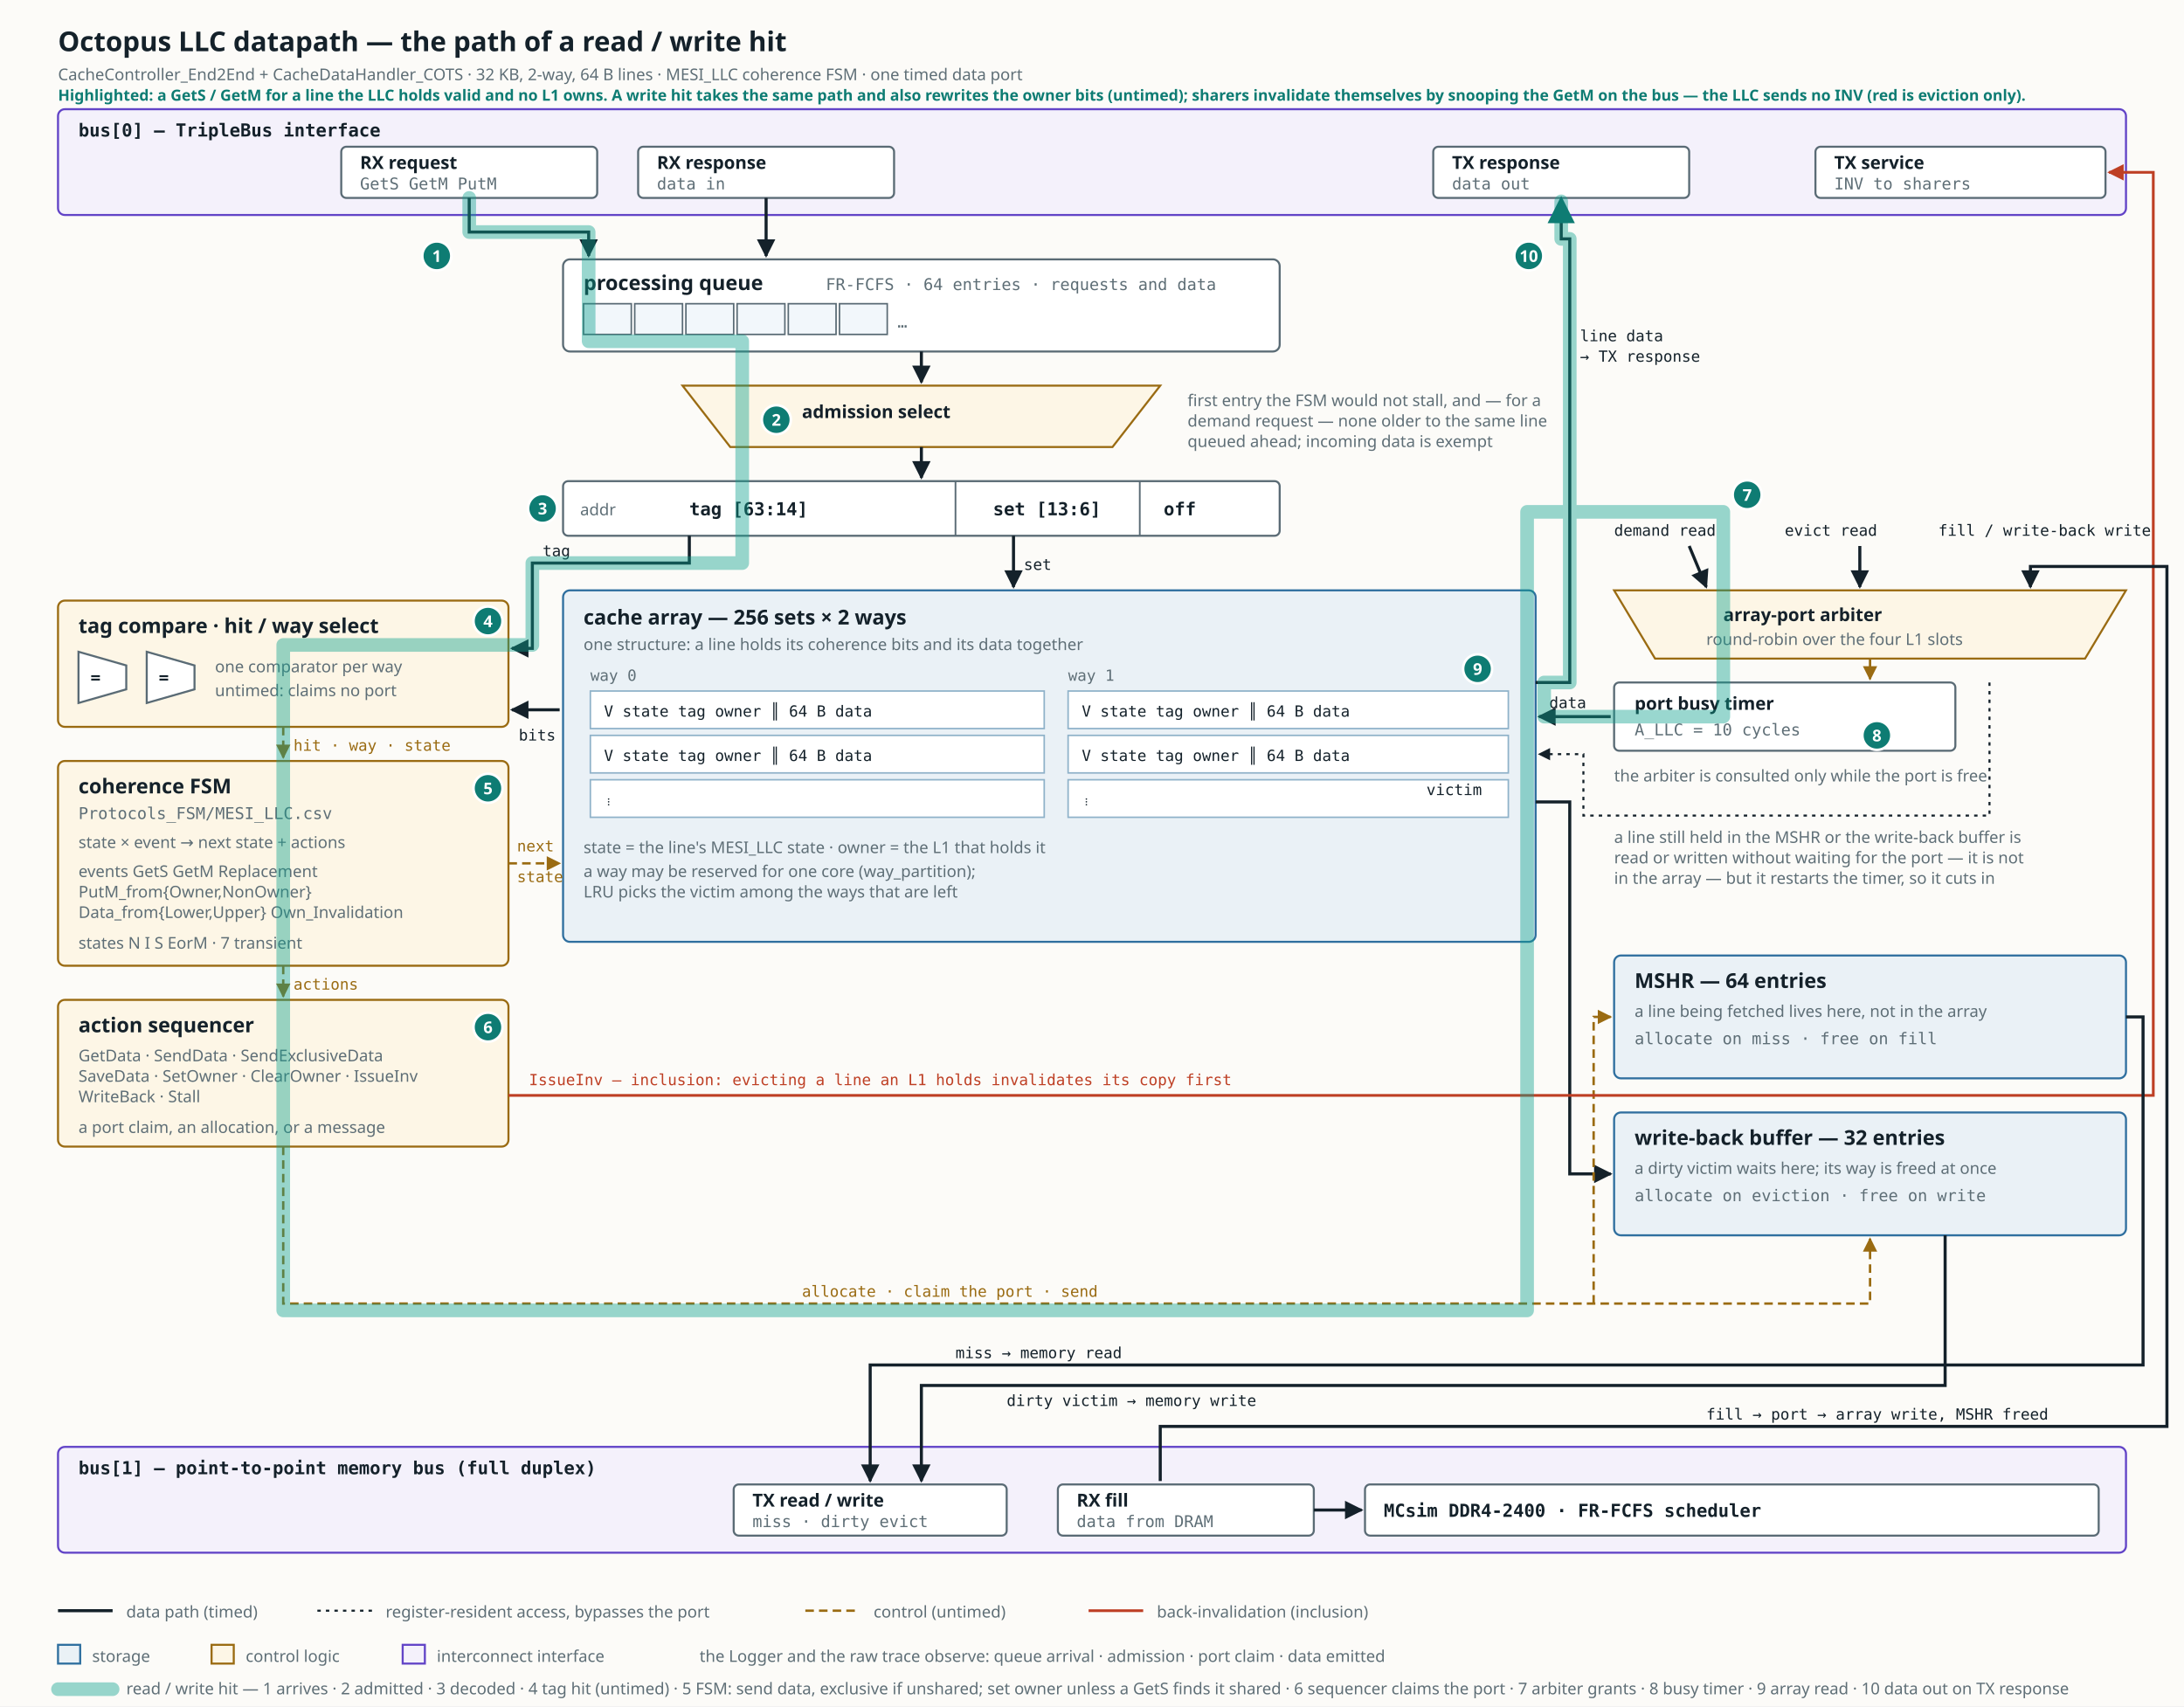
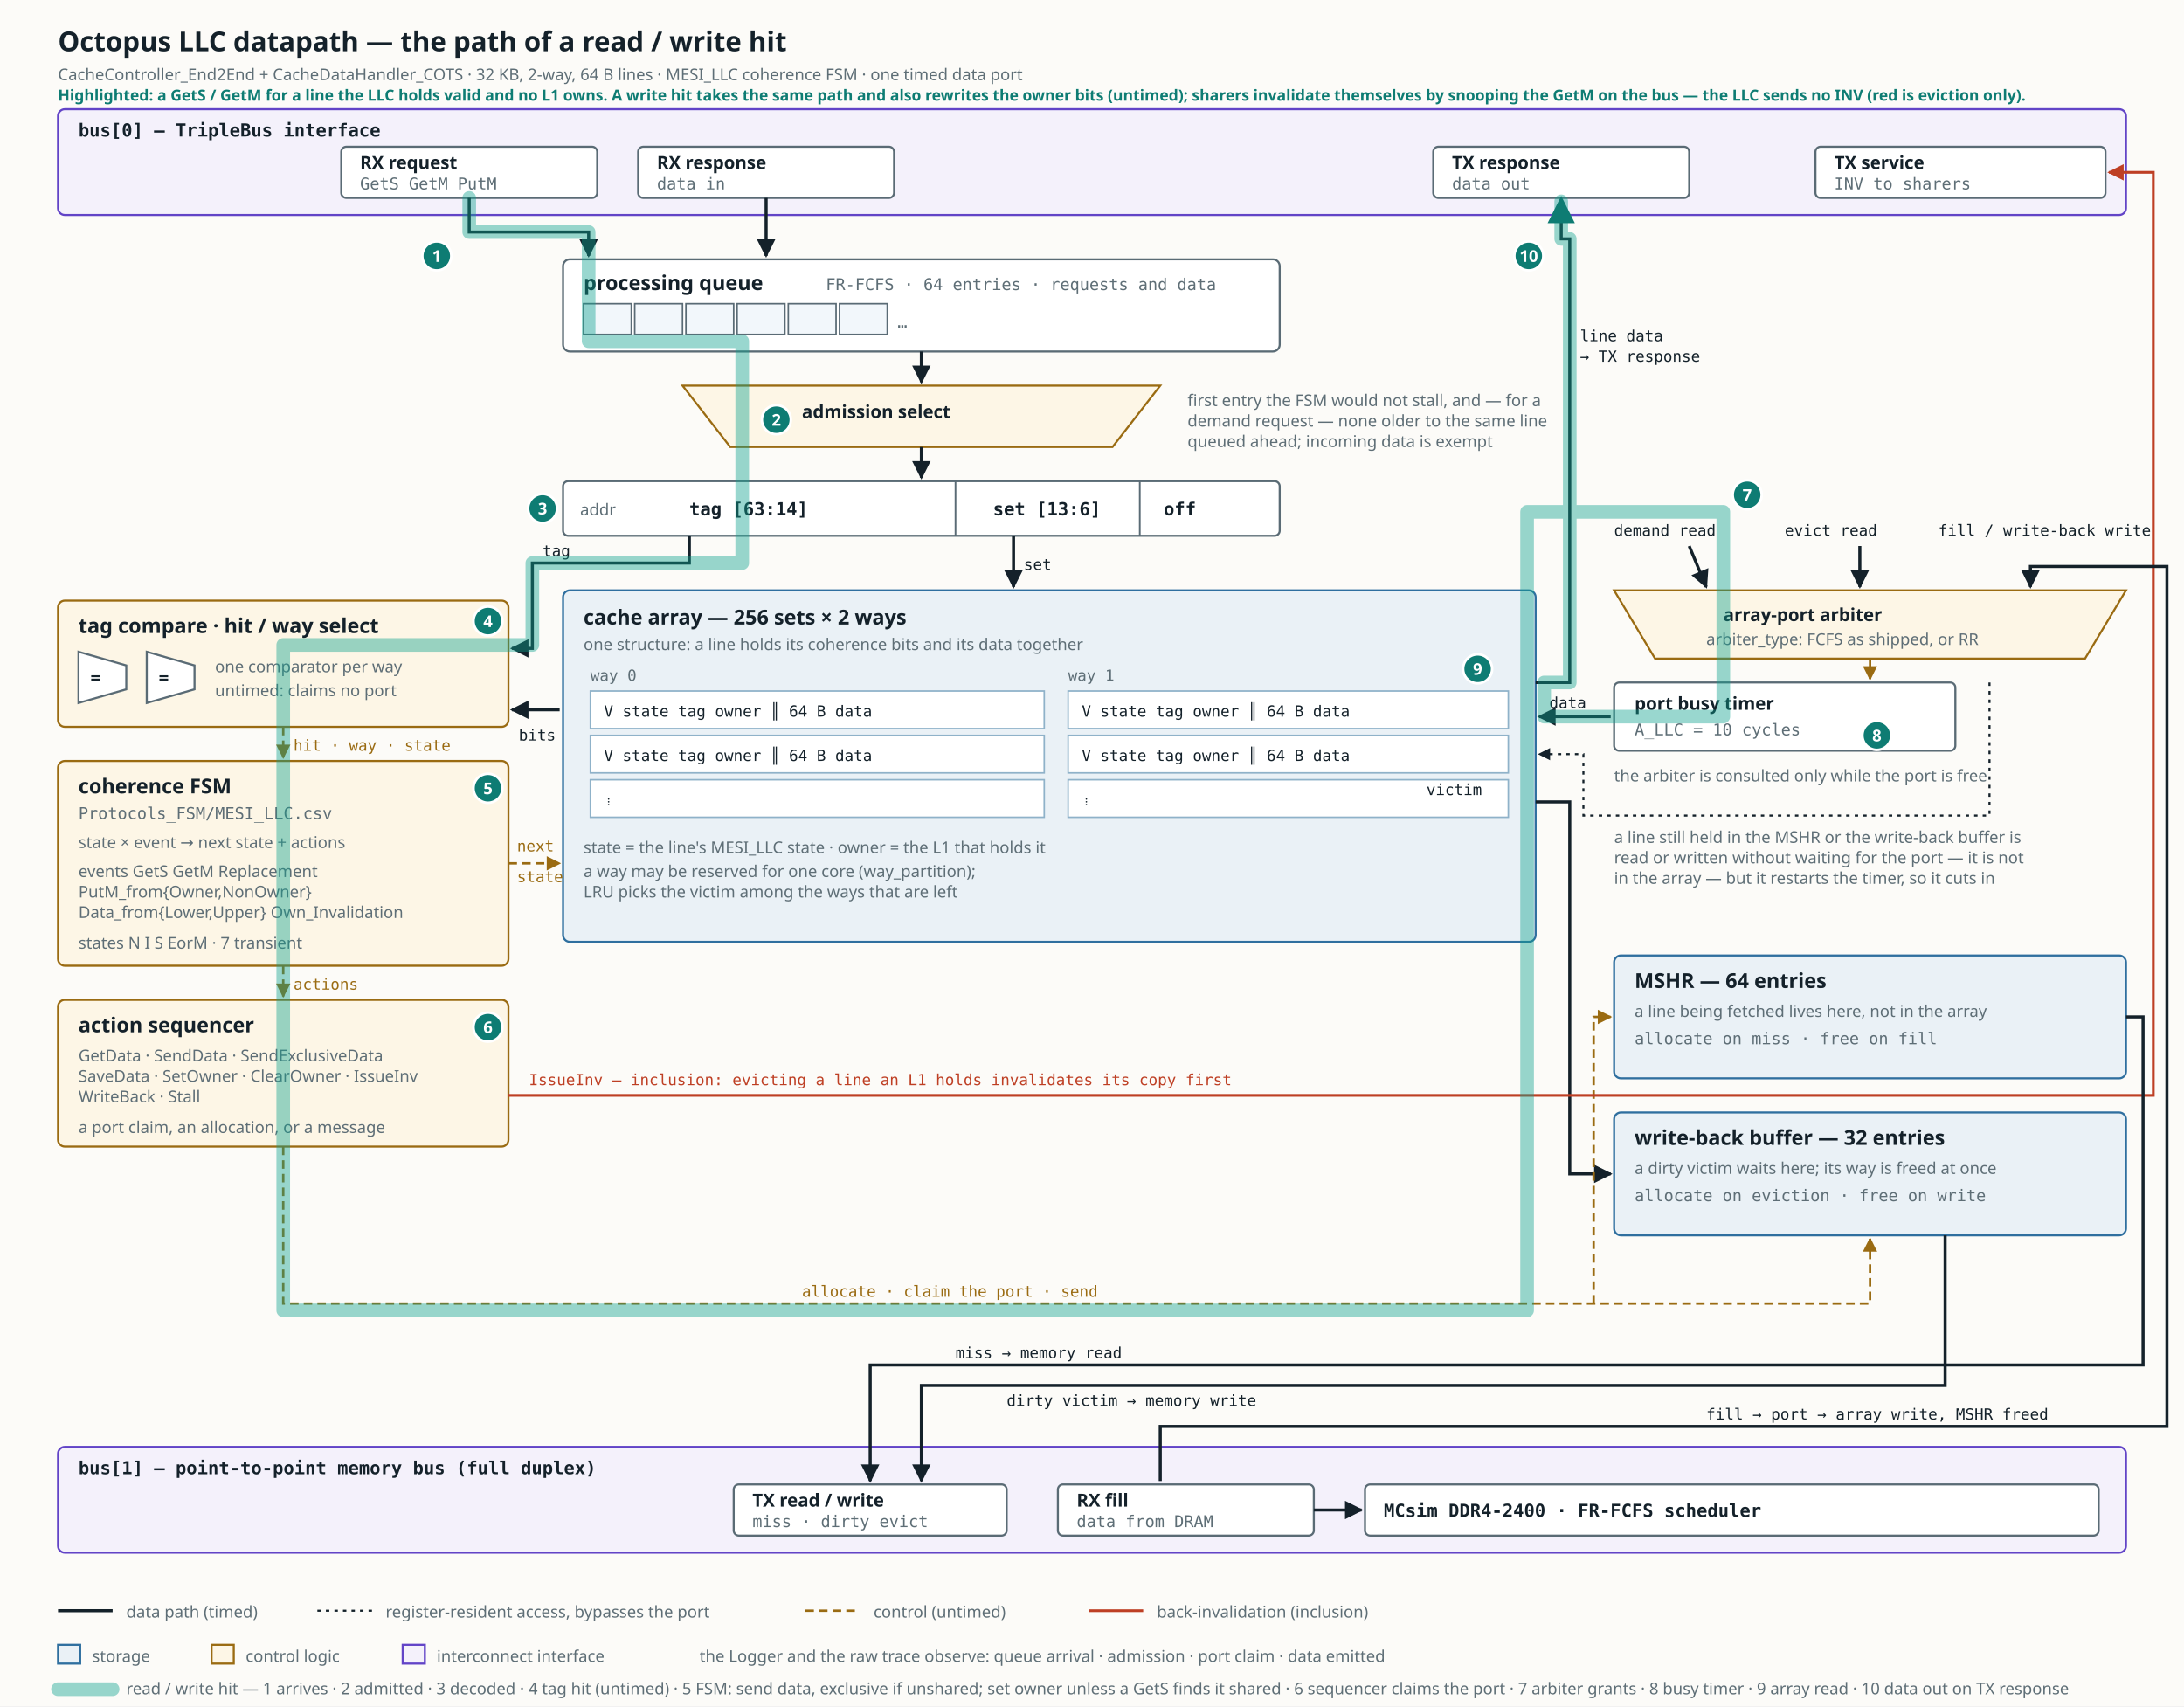
<svg xmlns="http://www.w3.org/2000/svg" viewBox="0 0 1280 1000" width="1280" height="1000" font-family="'IBM Plex Sans','Segoe UI',system-ui,sans-serif" role="img" aria-label="The path of a read or write hit through the Octopus last-level cache, highlighted over the datapath: bus interfaces on top, control on the left, one cache array in the middle read by an untimed bits path and a timed data port on the right, MSHR and write-back buffer, and the memory bus below">
  <defs>
    <marker id="d" viewBox="0 0 10 10" refX="9" refY="5" markerWidth="6" markerHeight="6" orient="auto-start-reverse">
      <path d="M0 0 L10 5 L0 10 z" fill="#14212A" />
    </marker>
    <marker id="c" viewBox="0 0 10 10" refX="9" refY="5" markerWidth="6" markerHeight="6" orient="auto-start-reverse">
      <path d="M0 0 L10 5 L0 10 z" fill="#9A6B12" />
    </marker>
    <marker id="r" viewBox="0 0 10 10" refX="9" refY="5" markerWidth="6" markerHeight="6" orient="auto-start-reverse">
      <path d="M0 0 L10 5 L0 10 z" fill="#BE3F24" />
    </marker>
    <marker id="h" viewBox="0 0 10 10" refX="8" refY="5" markerWidth="16" markerHeight="16" markerUnits="userSpaceOnUse" orient="auto-start-reverse">
      <path d="M0 0 L10 5 L0 10 z" fill="#0E7C73" />
    </marker>
  </defs>
  <style>
    .blk  { fill:#FFFFFF; stroke:#5A6B75; stroke-width:1.2 }
    .mem  { fill:#EAF1F6; stroke:#2F6F9F; stroke-width:1.2 }
    .ctl  { fill:#FDF6E6; stroke:#9A6B12; stroke-width:1.2 }
    .io   { fill:#F4F1FB; stroke:#6244C7; stroke-width:1.2 }
    .ttl  { font-size:12px;   fill:#14212A; font-weight:600 }
    .lbl  { font-size:10.5px; fill:#14212A; font-weight:600 }
    .sub  { font-size:9.5px;  fill:#5E6E76 }
    .mono { font-family:'IBM Plex Mono',monospace }
    .wire { stroke:#14212A; stroke-width:1.8; fill:none }
    .cwire{ stroke:#9A6B12; stroke-width:1.4; fill:none; stroke-dasharray:5 3 }
    .iwire{ stroke:#BE3F24; stroke-width:1.6; fill:none }
    .byp  { stroke:#14212A; stroke-width:1.2; fill:none; stroke-dasharray:2 3 }
    .wl   { font-size:9px; fill:#14212A; font-family:'IBM Plex Mono',monospace }
    .cl   { font-size:9px; fill:#9A6B12; font-family:'IBM Plex Mono',monospace }
    .rl   { font-size:9px; fill:#BE3F24; font-family:'IBM Plex Mono',monospace }
    .hit  { stroke:#0E9F8E; stroke-width:8; fill:none; stroke-opacity:.42; stroke-linejoin:round; stroke-linecap:round }
    .badge{ fill:#0E7C73; stroke:#FFFFFF; stroke-width:1.5 }
    .bdig { font-size:9.5px; font-weight:700; fill:#FFFFFF; text-anchor:middle }
  </style>
  <rect width="1280" height="1000" fill="#FCFBF8" />
  <text x="34" y="30" font-size="16" font-weight="700" fill="#14212A">Octopus LLC datapath — the path of a read / write hit</text>
  <text x="34" y="47" class="sub">CacheController_End2End + CacheDataHandler_COTS · 32 KB, 2-way, 64 B lines · MESI_LLC coherence FSM · one timed data port</text>
  <text x="34" y="59" font-size="9" fill="#0E7C73" font-weight="600">Highlighted: a GetS / GetM for a line the LLC holds valid and no L1 owns. A write hit takes the same path and also rewrites the owner bits (untimed); sharers invalidate themselves by snooping the GetM on the bus — the LLC sends no INV (red is eviction only).</text>
  <rect x="34" y="64" width="1212" height="62" rx="4" class="io" />
  <text x="46" y="80" class="lbl mono" fill="#4B32A8">bus[0] — TripleBus interface</text>
  <rect x="200" y="86" width="150" height="30" rx="3" class="blk" />
  <text x="211" y="99" class="lbl">RX request</text>
  <text x="211" y="111" class="sub mono">GetS GetM PutM</text>
  <rect x="374" y="86" width="150" height="30" rx="3" class="blk" />
  <text x="385" y="99" class="lbl">RX response</text>
  <text x="385" y="111" class="sub mono">data in</text>
  <rect x="840" y="86" width="150" height="30" rx="3" class="blk" />
  <text x="851" y="99" class="lbl">TX response</text>
  <text x="851" y="111" class="sub mono">data out</text>
  <rect x="1064" y="86" width="170" height="30" rx="3" class="blk" stroke="#BE3F24" />
  <text x="1075" y="99" class="lbl" fill="#BE3F24">TX service</text>
  <text x="1075" y="111" class="sub mono">INV to sharers</text>
  <rect x="330" y="152" width="420" height="54" rx="4" class="blk" />
  <text x="342" y="170" class="ttl">processing queue</text>
  <text x="484" y="170" class="sub mono">FR-FCFS · 64 entries · requests and data</text>
  <g fill="#F2F7FB" stroke="#5A6B75" stroke-width=".9">
    <rect x="342" y="178" width="28" height="18" />
    <rect x="372" y="178" width="28" height="18" />
    <rect x="402" y="178" width="28" height="18" />
    <rect x="432" y="178" width="28" height="18" />
    <rect x="462" y="178" width="28" height="18" />
    <rect x="492" y="178" width="28" height="18" />
  </g>
  <text x="526" y="192" class="sub mono">…</text>
  <path d="M275 116 L275 136 L345 136 L345 150" class="wire" marker-end="url(#d)" />
  <line x1="449" y1="116" x2="449" y2="150" class="wire" marker-end="url(#d)" />
  <path d="M400 226 L680 226 L652 262 L428 262 Z" class="ctl" />
  <text x="470" y="245" class="lbl" fill="#9A6B12">admission select</text>
  <text x="696" y="238" class="sub">first entry the FSM would not stall, and — for a</text>
  <text x="696" y="250" class="sub">demand request — none older to the same line</text>
  <text x="696" y="262" class="sub">queued ahead; incoming data is exempt</text>
  <line x1="540" y1="206" x2="540" y2="224" class="wire" marker-end="url(#d)" />
  <line x1="540" y1="262" x2="540" y2="280" class="wire" marker-end="url(#d)" />
  <rect x="330" y="282" width="420" height="32" rx="3" class="blk" />
  <line x1="560" y1="282" x2="560" y2="314" stroke="#5A6B75" />
  <line x1="668" y1="282" x2="668" y2="314" stroke="#5A6B75" />
  <text x="404" y="302" class="lbl mono">tag [63:14]</text>
  <text x="582" y="302" class="lbl mono">set [13:6]</text>
  <text x="682" y="302" class="lbl mono">off</text>
  <text x="340" y="302" class="sub">addr</text>
  <rect x="330" y="346" width="570" height="206" rx="4" class="mem" />
  <text x="342" y="366" class="ttl">cache array — 256 sets × 2 ways</text>
  <text x="342" y="381" class="sub">one structure: a line holds its coherence bits and its data together</text>
  <g font-size="9" class="mono" fill="#5E6E76">
    <text x="346" y="399">way 0</text>
    <text x="626" y="399">way 1</text>
  </g>
  <g fill="#FFFFFF" stroke="#8FB2C9" stroke-width=".9">
    <rect x="346" y="405" width="266" height="22" />
    <rect x="626" y="405" width="258" height="22" />
    <rect x="346" y="431" width="266" height="22" />
    <rect x="626" y="431" width="258" height="22" />
    <rect x="346" y="457" width="266" height="22" />
    <rect x="626" y="457" width="258" height="22" />
  </g>
  <g font-size="9" class="mono" fill="#14212A">
    <text x="354" y="420">V state tag owner ║ 64 B data</text>
    <text x="634" y="420">V state tag owner ║ 64 B data</text>
    <text x="354" y="446">V state tag owner ║ 64 B data</text>
    <text x="634" y="446">V state tag owner ║ 64 B data</text>
    <text x="354" y="472">⋮</text>
    <text x="634" y="472">⋮</text>
  </g>
  <text x="342" y="500" class="sub">state = the line's MESI_LLC state · owner = the L1 that holds it</text>
  <text x="342" y="514" class="sub">a way may be reserved for one core (way_partition);</text>
  <text x="342" y="526" class="sub">LRU picks the victim among the ways that are left</text>
  <line x1="594" y1="314" x2="594" y2="344" class="wire" marker-end="url(#d)" />
  <text x="600" y="334" class="wl">set</text>
  <rect x="34" y="352" width="264" height="74" rx="4" class="ctl" />
  <text x="46" y="371" class="ttl" fill="#9A6B12">tag compare · hit / way select</text>
  <g>
    <path d="M46 382 L74 390 L74 404 L46 412 Z" class="blk" />
    <text x="53" y="401" class="lbl">=</text>
    <path d="M86 382 L114 390 L114 404 L86 412 Z" class="blk" />
    <text x="93" y="401" class="lbl">=</text>
  </g>
  <text x="126" y="394" class="sub">one comparator per way</text>
  <text x="126" y="408" class="sub">untimed: claims no port</text>
  <rect x="34" y="446" width="264" height="120" rx="4" class="ctl" />
  <text x="46" y="465" class="ttl" fill="#9A6B12">coherence FSM</text>
  <text x="46" y="480" class="sub mono">Protocols_FSM/MESI_LLC.csv</text>
  <text x="46" y="497" class="sub">state × event → next state + actions</text>
  <text x="46" y="514" class="sub">events GetS GetM Replacement</text>
  <text x="46" y="526" class="sub">PutM_from{Owner,NonOwner}</text>
  <text x="46" y="538" class="sub">Data_from{Lower,Upper} Own_Invalidation</text>
  <text x="46" y="556" class="sub">states N I S EorM · 7 transient</text>
  <rect x="34" y="586" width="264" height="86" rx="4" class="ctl" />
  <text x="46" y="605" class="ttl" fill="#9A6B12">action sequencer</text>
  <text x="46" y="622" class="sub">GetData · SendData · SendExclusiveData</text>
  <text x="46" y="634" class="sub">SaveData · SetOwner · ClearOwner · IssueInv</text>
  <text x="46" y="646" class="sub">WriteBack · Stall</text>
  <text x="46" y="664" class="sub">a port claim, an allocation, or a message</text>
  <path d="M404 314 L404 330 L312 330 L312 380 L300 380" class="wire" marker-end="url(#d)" />
  <text x="318" y="326" class="wl">tag</text>
  <path d="M328 416 L300 416" class="wire" marker-end="url(#d)" />
  <text x="304" y="434" class="wl">bits</text>
  <path d="M166 426 L166 444" class="cwire" marker-end="url(#c)" />
  <text x="172" y="440" class="cl">hit · way · state</text>
  <path d="M298 506 L328 506" class="cwire" marker-end="url(#c)" />
  <text x="303" y="499" class="cl">next</text>
  <text x="303" y="517" class="cl">state</text>
  <path d="M166 566 L166 584" class="cwire" marker-end="url(#c)" />
  <text x="172" y="580" class="cl">actions</text>
  <path d="M946 346 L1246 346 L1222 386 L970 386 Z" class="ctl" />
  <text x="1010" y="364" class="lbl" fill="#9A6B12">array-port arbiter</text>
-   <text x="1000" y="378" class="sub" fill="#9A6B12">round-robin over the four L1 slots</text>
+   <text x="1000" y="378" class="sub" fill="#9A6B12">arbiter_type: FCFS as shipped, or RR</text>
  <g class="wl">
    <path d="M990 320 L1000 344" class="wire" marker-end="url(#d)" />
    <text x="946" y="314">demand read</text>
    <path d="M1090 320 L1090 344" class="wire" marker-end="url(#d)" />
    <text x="1046" y="314">evict read</text>
    <text x="1136" y="314">fill / write-back write</text>
  </g>
  <rect x="946" y="400" width="200" height="40" rx="3" class="blk" />
  <text x="958" y="416" class="lbl">port busy timer</text>
  <text x="958" y="431" class="sub mono">A_LLC = 10 cycles</text>
  <path d="M1096 386 L1096 398" class="cwire" marker-end="url(#c)" />
  <path d="M944 420 L902 420" class="wire" marker-end="url(#d)" />
  <text x="908" y="415" class="wl">data</text>
  <text x="946" y="458" class="sub">the arbiter is consulted only while the port is free</text>
  <path d="M1166 400 L1166 478 L928 478 L928 442 L902 442" class="byp" marker-end="url(#d)" />
  <text x="946" y="494" class="sub">a line still held in the MSHR or the write-back buffer is</text>
  <text x="946" y="506" class="sub">read or written without waiting for the port — it is not</text>
  <text x="946" y="518" class="sub">in the array — but it restarts the timer, so it cuts in</text>
  <rect x="946" y="560" width="300" height="72" rx="4" class="mem" />
  <text x="958" y="579" class="ttl">MSHR — 64 entries</text>
  <text x="958" y="596" class="sub">a line being fetched lives here, not in the array</text>
  <text x="958" y="612" class="sub mono">allocate on miss · free on fill</text>
  <rect x="946" y="652" width="300" height="72" rx="4" class="mem" />
  <text x="958" y="671" class="ttl">write-back buffer — 32 entries</text>
  <text x="958" y="688" class="sub">a dirty victim waits here; its way is freed at once</text>
  <text x="958" y="704" class="sub mono">allocate on eviction · free on write</text>
  <path d="M900 470 L920 470 L920 688 L944 688" class="wire" marker-end="url(#d)" />
  <text x="836" y="466" class="wl">victim</text>
  <path d="M166 672 L166 764 L1096 764 L1096 726" class="cwire" marker-end="url(#c)" />
  <path d="M934 764 L934 596 L944 596" class="cwire" marker-end="url(#c)" />
  <text x="470" y="760" class="cl">allocate · claim the port · send</text>
  <path d="M900 400 L920 400 L920 140 L915 140 L915 118" class="wire" marker-end="url(#d)" />
  <text x="926" y="200" class="wl">line data</text>
  <text x="926" y="212" class="wl">→ TX response</text>
  <path d="M298 642 L1262 642 L1262 101 L1236 101" class="iwire" marker-end="url(#r)" />
  <text x="310" y="636" class="rl">IssueInv — inclusion: evicting a line an L1 holds invalidates its copy first</text>
  <rect x="34" y="848" width="1212" height="62" rx="4" class="io" />
  <text x="46" y="864" class="lbl mono" fill="#4B32A8">bus[1] — point-to-point memory bus (full duplex)</text>
  <rect x="430" y="870" width="160" height="30" rx="3" class="blk" />
  <text x="441" y="883" class="lbl">TX read / write</text>
  <text x="441" y="895" class="sub mono">miss · dirty evict</text>
  <rect x="620" y="870" width="150" height="30" rx="3" class="blk" />
  <text x="631" y="883" class="lbl">RX fill</text>
  <text x="631" y="895" class="sub mono">data from DRAM</text>
  <rect x="800" y="870" width="430" height="30" rx="3" class="blk" />
  <text x="811" y="889" class="lbl mono">MCsim DDR4-2400 · FR-FCFS scheduler</text>
  <line x1="770" y1="885" x2="798" y2="885" class="wire" marker-end="url(#d)" />
  <path d="M1246 596 L1256 596 L1256 800 L510 800 L510 868" class="wire" marker-end="url(#d)" />
  <path d="M1140 724 L1140 812 L540 812 L540 868" class="wire" marker-end="url(#d)" />
  <text x="560" y="796" class="wl">miss → memory read</text>
  <text x="590" y="824" class="wl">dirty victim → memory write</text>
  <path d="M680 868 L680 836 L1270 836 L1270 332 L1190 332 L1190 344" class="wire" marker-end="url(#d)" />
  <text x="1000" y="832" class="wl">fill → port → array write, MSHR freed</text>
  <g>
    <line x1="34" y1="944" x2="66" y2="944" class="wire" />
    <text x="74" y="948" class="sub">data path (timed)</text>
    <line x1="186" y1="944" x2="218" y2="944" class="byp" />
    <text x="226" y="948" class="sub">register-resident access, bypasses the port</text>
    <line x1="472" y1="944" x2="504" y2="944" class="cwire" />
    <text x="512" y="948" class="sub">control (untimed)</text>
    <line x1="638" y1="944" x2="670" y2="944" class="iwire" />
    <text x="678" y="948" class="sub">back-invalidation (inclusion)</text>
    <rect x="34" y="964" width="13" height="11" class="mem" />
    <text x="54" y="974" class="sub">storage</text>
    <rect x="124" y="964" width="13" height="11" class="ctl" />
    <text x="144" y="974" class="sub">control logic</text>
    <rect x="236" y="964" width="13" height="11" class="io" />
    <text x="256" y="974" class="sub">interconnect interface</text>
    <text x="410" y="974" class="sub">the Logger and the raw trace observe: queue arrival · admission · port claim · data emitted</text>
  </g>
  <g>
    <path d="M275 116 L275 136 L345 136 L345 200 L435 200 L435 330 L312 330 L312 378 L166 378 L166 768 L895 768 L895 300 L1010 300 L1010 420 L905 420 L905 400 L920 400 L920 140 L915 140 L915 118" class="hit" marker-end="url(#h)" />
    <circle cx="256" cy="150" r="8.5" class="badge" />
    <text x="256" y="153.5" class="bdig">1</text>
    <circle cx="455" cy="246" r="8.5" class="badge" />
    <text x="455" y="249.5" class="bdig">2</text>
    <circle cx="318" cy="298" r="8.5" class="badge" />
    <text x="318" y="301.5" class="bdig">3</text>
    <circle cx="286" cy="364" r="8.5" class="badge" />
    <text x="286" y="367.5" class="bdig">4</text>
    <circle cx="286" cy="462" r="8.5" class="badge" />
    <text x="286" y="465.5" class="bdig">5</text>
    <circle cx="286" cy="602" r="8.5" class="badge" />
    <text x="286" y="605.5" class="bdig">6</text>
    <circle cx="1024" cy="290" r="8.5" class="badge" />
    <text x="1024" y="293.5" class="bdig">7</text>
    <circle cx="1100" cy="431" r="8.5" class="badge" />
    <text x="1100" y="434.5" class="bdig">8</text>
    <circle cx="866" cy="392" r="8.5" class="badge" />
    <text x="866" y="395.5" class="bdig">9</text>
    <circle cx="896" cy="150" r="8.5" class="badge" />
    <text x="896" y="153.5" class="bdig">10</text>
    <line x1="34" y1="990" x2="66" y2="990" class="hit" />
    <text x="74" y="993" class="sub" fill="#0E7C73">read / write hit — 1 arrives · 2 admitted · 3 decoded · 4 tag hit (untimed) · 5 FSM: send data, exclusive if unshared; set owner unless a GetS finds it shared · 6 sequencer claims the port · 7 arbiter grants · 8 busy timer · 9 array read · 10 data out on TX response</text>
  </g>
</svg>
